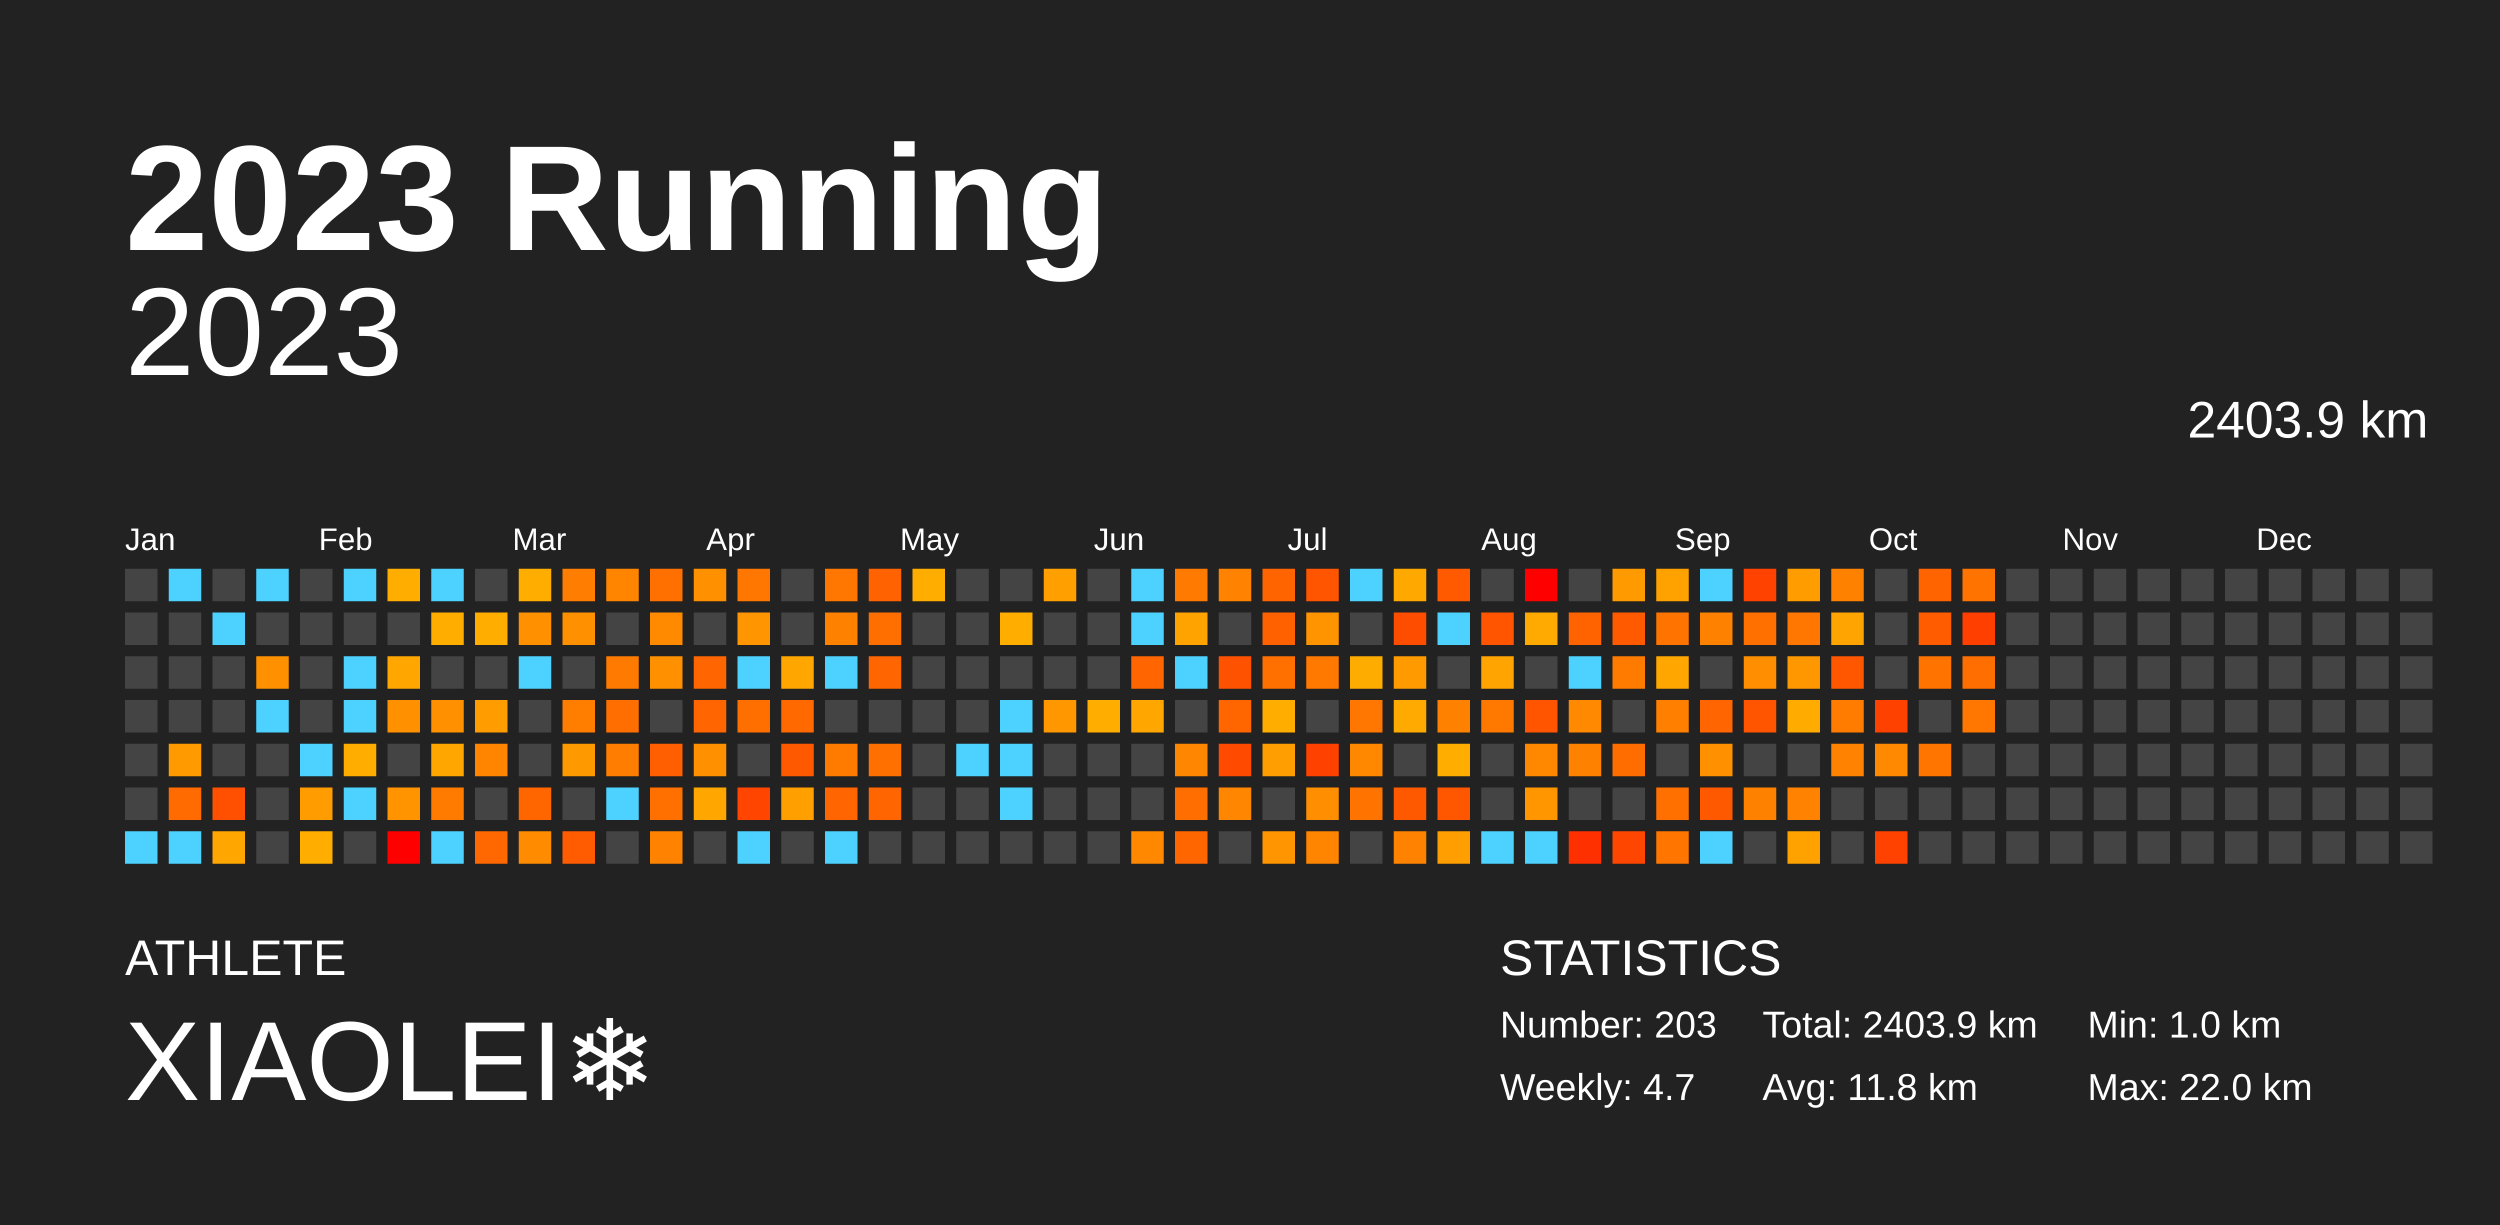
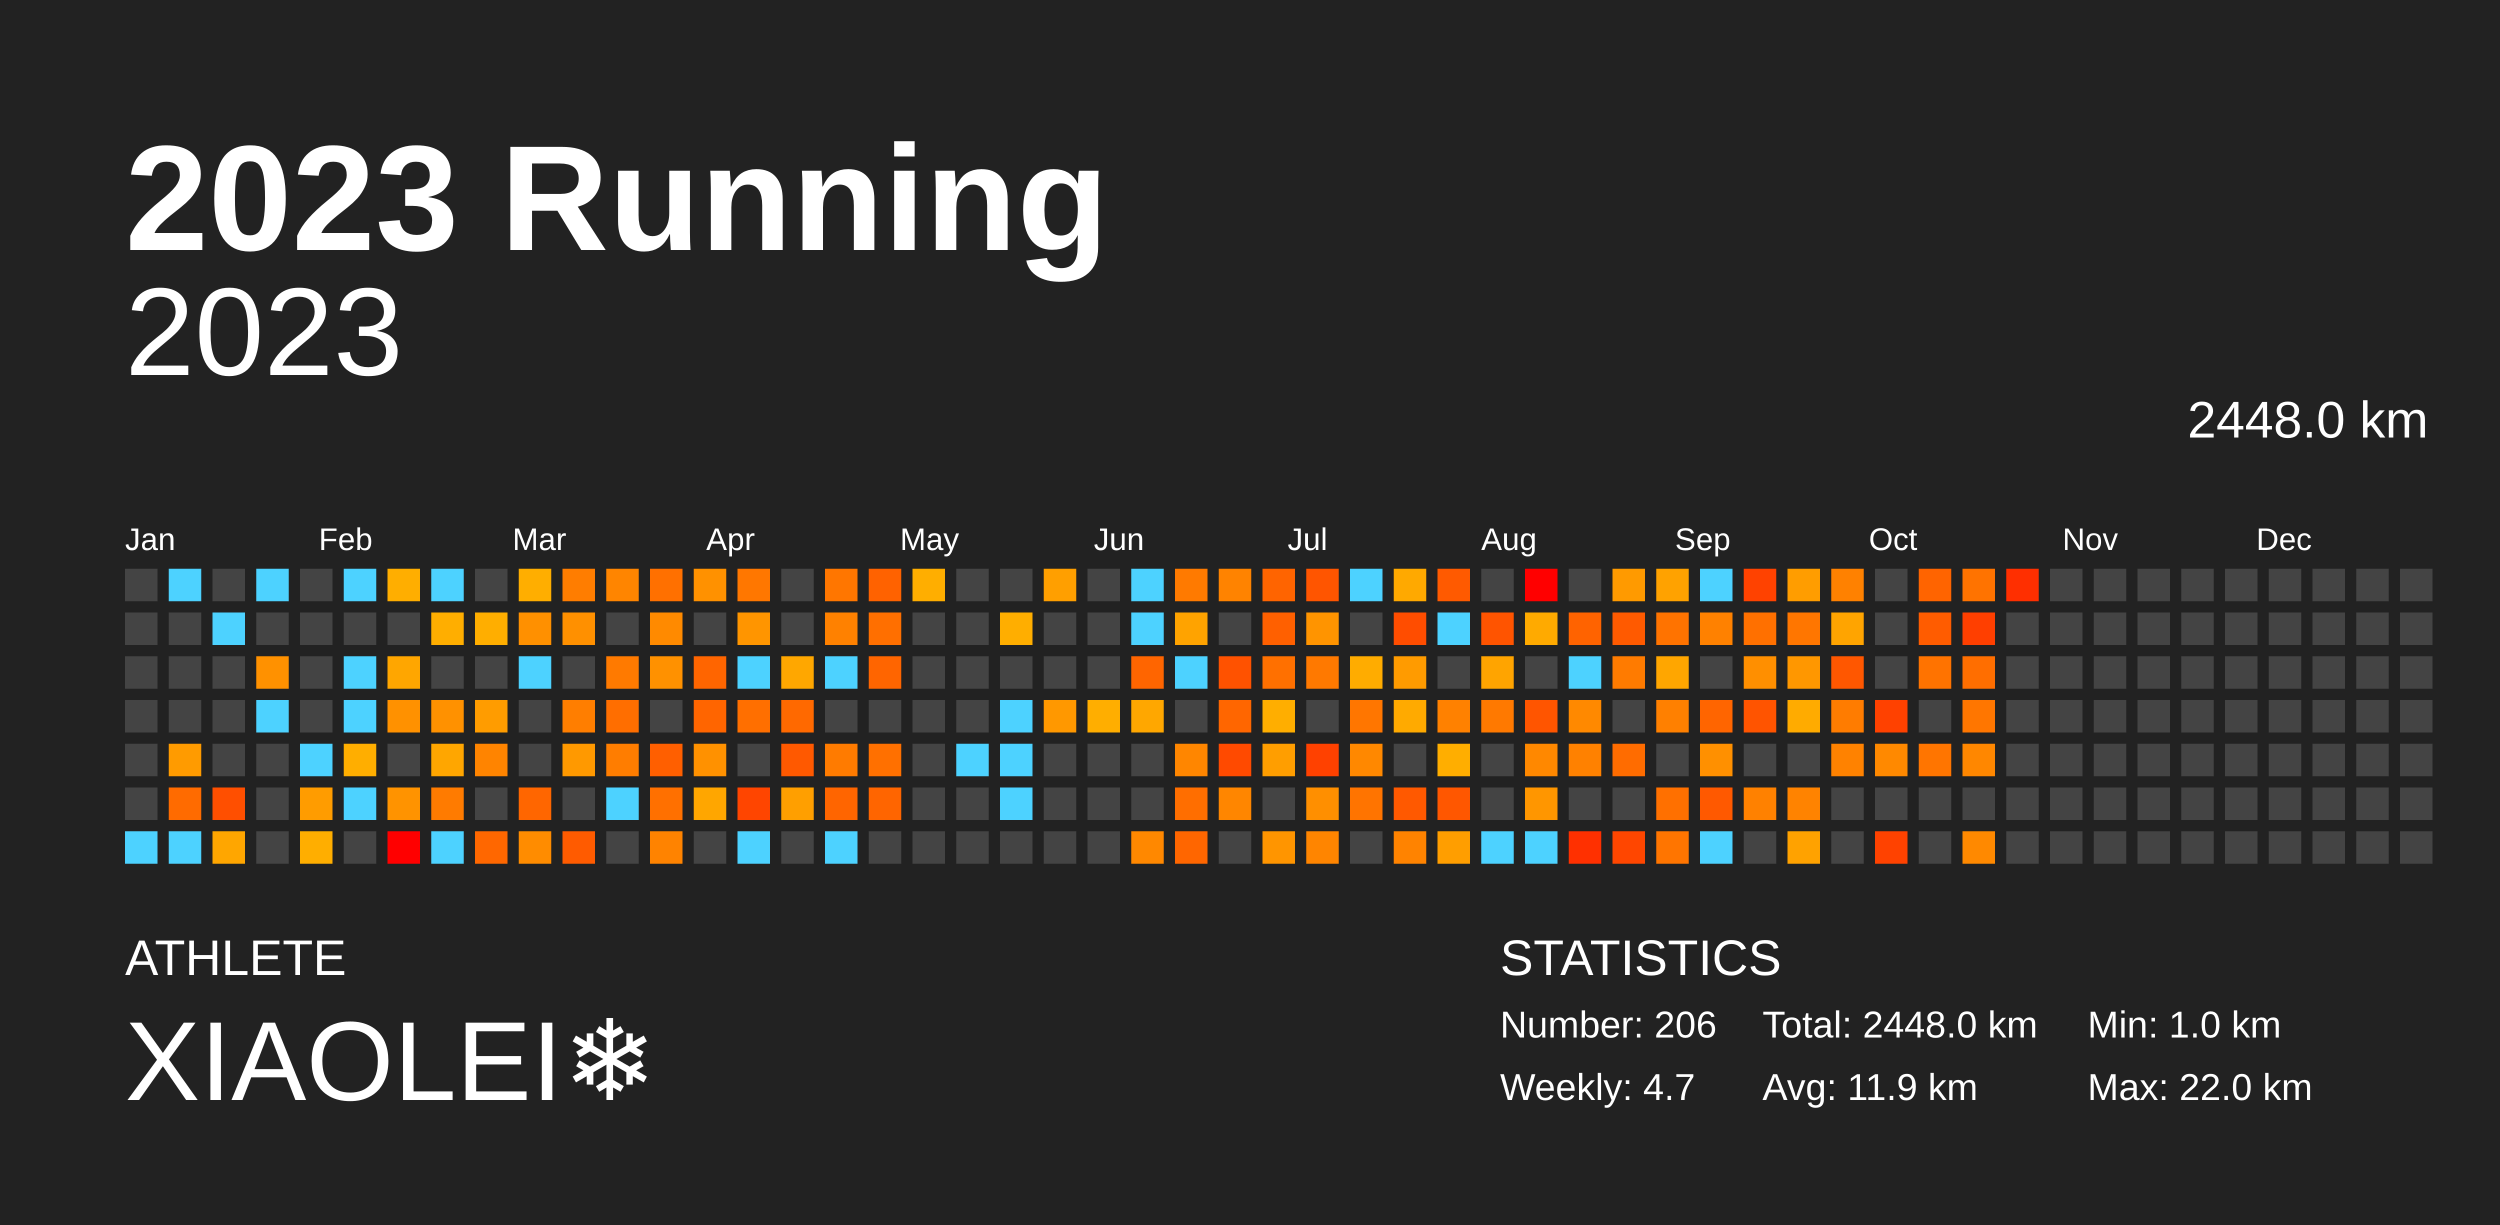
<svg xmlns="http://www.w3.org/2000/svg" baseProfile="full" height="98mm" version="1.1" viewBox="0,0,200,98" width="200mm">
  <defs />
  <rect fill="#222222" height="98" width="200" x="0" y="0" />
  <text fill="#FFFFFF" style="font-size:12px; font-family:Arial; font-weight:bold;" x="10" y="20">2023 Running</text>
  <text fill="#FFFFFF" style="font-size:4px; font-family:Arial" x="10" y="78">ATHLETE</text>
  <text fill="#FFFFFF" style="font-size:9px; font-family:Arial" x="10" y="88">XIAOLEI❄️</text>
  <text fill="#FFFFFF" style="font-size:4px; font-family:Arial" x="120" y="78">STATISTICS</text>
-   <text fill="#FFFFFF" style="font-size:3px; font-family:Arial" x="120" y="83">Number: 203</text>
+   <text fill="#FFFFFF" style="font-size:3px; font-family:Arial" x="120" y="83">Number: 206</text>
  <text fill="#FFFFFF" style="font-size:3px; font-family:Arial" x="120" y="88">Weekly: 4.7</text>
-   <text fill="#FFFFFF" style="font-size:3px; font-family:Arial" x="141" y="83">Total: 2403.9 km</text>
-   <text fill="#FFFFFF" style="font-size:3px; font-family:Arial" x="141" y="88">Avg: 11.8 km</text>
+   <text fill="#FFFFFF" style="font-size:3px; font-family:Arial" x="141" y="83">Total: 2448.0 km</text>
+   <text fill="#FFFFFF" style="font-size:3px; font-family:Arial" x="141" y="88">Avg: 11.9 km</text>
  <text fill="#FFFFFF" style="font-size:3px; font-family:Arial" x="167" y="83">Min: 1.0 km</text>
  <text fill="#FFFFFF" style="font-size:3px; font-family:Arial" x="167" y="88">Max: 22.0 km</text>
  <text alignment-baseline="hanging" fill="#FFFFFF" style="font-size:10.0px; font-family:Arial;" x="10" y="30">2023</text>
-   <text alignment-baseline="hanging" fill="#FFFFFF" style="font-size:4.125px; font-family:Arial;" x="175" y="35">2403.9 km</text>
+   <text alignment-baseline="hanging" fill="#FFFFFF" style="font-size:4.125px; font-family:Arial;" x="175" y="35">2448.0 km</text>
  <text fill="#FFFFFF" style="font-size:2.5px; font-family:Arial" x="10.0" y="44">Jan</text>
  <text fill="#FFFFFF" style="font-size:2.5px; font-family:Arial" x="25.5" y="44">Feb</text>
  <text fill="#FFFFFF" style="font-size:2.5px; font-family:Arial" x="41.0" y="44">Mar</text>
  <text fill="#FFFFFF" style="font-size:2.5px; font-family:Arial" x="56.5" y="44">Apr</text>
  <text fill="#FFFFFF" style="font-size:2.5px; font-family:Arial" x="72.0" y="44">May</text>
  <text fill="#FFFFFF" style="font-size:2.5px; font-family:Arial" x="87.5" y="44">Jun</text>
  <text fill="#FFFFFF" style="font-size:2.5px; font-family:Arial" x="103.0" y="44">Jul</text>
  <text fill="#FFFFFF" style="font-size:2.5px; font-family:Arial" x="118.5" y="44">Aug</text>
  <text fill="#FFFFFF" style="font-size:2.5px; font-family:Arial" x="134.0" y="44">Sep</text>
  <text fill="#FFFFFF" style="font-size:2.5px; font-family:Arial" x="149.5" y="44">Oct</text>
  <text fill="#FFFFFF" style="font-size:2.5px; font-family:Arial" x="165.0" y="44">Nov</text>
  <text fill="#FFFFFF" style="font-size:2.5px; font-family:Arial" x="180.5" y="44">Dec</text>
  <rect fill="#444444" height="2.6" width="2.6" x="10.0" y="45.5" />
  <rect fill="#444444" height="2.6" width="2.6" x="10.0" y="49.0" />
  <rect fill="#444444" height="2.6" width="2.6" x="10.0" y="52.5" />
  <rect fill="#444444" height="2.6" width="2.6" x="10.0" y="56.0" />
  <rect fill="#444444" height="2.6" width="2.6" x="10.0" y="59.5" />
  <rect fill="#444444" height="2.6" width="2.6" x="10.0" y="63.0" />
  <rect fill="#4dd2ff" height="2.6" width="2.6" x="10.0" y="66.5" />
  <rect fill="#4dd2ff" height="2.6" width="2.6" x="13.5" y="45.5" />
  <rect fill="#444444" height="2.6" width="2.6" x="13.5" y="49.0" />
  <rect fill="#444444" height="2.6" width="2.6" x="13.5" y="52.5" />
  <rect fill="#444444" height="2.6" width="2.6" x="13.5" y="56.0" />
  <rect fill="#ff9b00" height="2.6" width="2.6" x="13.5" y="59.5" />
  <rect fill="#ff6b00" height="2.6" width="2.6" x="13.5" y="63.0" />
  <rect fill="#4dd2ff" height="2.6" width="2.6" x="13.5" y="66.5" />
  <rect fill="#444444" height="2.6" width="2.6" x="17.0" y="45.5" />
  <rect fill="#4dd2ff" height="2.6" width="2.6" x="17.0" y="49.0" />
  <rect fill="#444444" height="2.6" width="2.6" x="17.0" y="52.5" />
  <rect fill="#444444" height="2.6" width="2.6" x="17.0" y="56.0" />
  <rect fill="#444444" height="2.6" width="2.6" x="17.0" y="59.5" />
  <rect fill="#ff4f00" height="2.6" width="2.6" x="17.0" y="63.0" />
  <rect fill="#ffa600" height="2.6" width="2.6" x="17.0" y="66.5" />
  <rect fill="#4dd2ff" height="2.6" width="2.6" x="20.5" y="45.5" />
  <rect fill="#444444" height="2.6" width="2.6" x="20.5" y="49.0" />
  <rect fill="#ff9100" height="2.6" width="2.6" x="20.5" y="52.5" />
  <rect fill="#4dd2ff" height="2.6" width="2.6" x="20.5" y="56.0" />
  <rect fill="#444444" height="2.6" width="2.6" x="20.5" y="59.5" />
  <rect fill="#444444" height="2.6" width="2.6" x="20.5" y="63.0" />
  <rect fill="#444444" height="2.6" width="2.6" x="20.5" y="66.5" />
  <rect fill="#444444" height="2.6" width="2.6" x="24.0" y="45.5" />
  <rect fill="#444444" height="2.6" width="2.6" x="24.0" y="49.0" />
  <rect fill="#444444" height="2.6" width="2.6" x="24.0" y="52.5" />
  <rect fill="#444444" height="2.6" width="2.6" x="24.0" y="56.0" />
  <rect fill="#4dd2ff" height="2.6" width="2.6" x="24.0" y="59.5" />
  <rect fill="#ff9c00" height="2.6" width="2.6" x="24.0" y="63.0" />
  <rect fill="#ffae00" height="2.6" width="2.6" x="24.0" y="66.5" />
  <rect fill="#4dd2ff" height="2.6" width="2.6" x="27.5" y="45.5" />
  <rect fill="#444444" height="2.6" width="2.6" x="27.5" y="49.0" />
  <rect fill="#4dd2ff" height="2.6" width="2.6" x="27.5" y="52.5" />
  <rect fill="#4dd2ff" height="2.6" width="2.6" x="27.5" y="56.0" />
  <rect fill="#ffae00" height="2.6" width="2.6" x="27.5" y="59.5" />
  <rect fill="#4dd2ff" height="2.6" width="2.6" x="27.5" y="63.0" />
  <rect fill="#444444" height="2.6" width="2.6" x="27.5" y="66.5" />
  <rect fill="#ffae00" height="2.6" width="2.6" x="31.0" y="45.5" />
  <rect fill="#444444" height="2.6" width="2.6" x="31.0" y="49.0" />
  <rect fill="#ffa600" height="2.6" width="2.6" x="31.0" y="52.5" />
  <rect fill="#ff9100" height="2.6" width="2.6" x="31.0" y="56.0" />
  <rect fill="#444444" height="2.6" width="2.6" x="31.0" y="59.5" />
  <rect fill="#ff9300" height="2.6" width="2.6" x="31.0" y="63.0" />
  <rect fill="red" height="2.6" width="2.6" x="31.0" y="66.5" />
  <rect fill="#4dd2ff" height="2.6" width="2.6" x="34.5" y="45.5" />
  <rect fill="#ffae00" height="2.6" width="2.6" x="34.5" y="49.0" />
  <rect fill="#444444" height="2.6" width="2.6" x="34.5" y="52.5" />
  <rect fill="#ff9100" height="2.6" width="2.6" x="34.5" y="56.0" />
  <rect fill="#ffa600" height="2.6" width="2.6" x="34.5" y="59.5" />
  <rect fill="#ff7b00" height="2.6" width="2.6" x="34.5" y="63.0" />
  <rect fill="#4dd2ff" height="2.6" width="2.6" x="34.5" y="66.5" />
  <rect fill="#444444" height="2.6" width="2.6" x="38.0" y="45.5" />
  <rect fill="#ffae00" height="2.6" width="2.6" x="38.0" y="49.0" />
  <rect fill="#444444" height="2.6" width="2.6" x="38.0" y="52.5" />
  <rect fill="#ff9c00" height="2.6" width="2.6" x="38.0" y="56.0" />
  <rect fill="#ff8400" height="2.6" width="2.6" x="38.0" y="59.5" />
  <rect fill="#444444" height="2.6" width="2.6" x="38.0" y="63.0" />
  <rect fill="#ff6700" height="2.6" width="2.6" x="38.0" y="66.5" />
  <rect fill="#ffae00" height="2.6" width="2.6" x="41.5" y="45.5" />
  <rect fill="#ff9000" height="2.6" width="2.6" x="41.5" y="49.0" />
  <rect fill="#4dd2ff" height="2.6" width="2.6" x="41.5" y="52.5" />
  <rect fill="#444444" height="2.6" width="2.6" x="41.5" y="56.0" />
  <rect fill="#444444" height="2.6" width="2.6" x="41.5" y="59.5" />
  <rect fill="#ff6600" height="2.6" width="2.6" x="41.5" y="63.0" />
  <rect fill="#ff8c00" height="2.6" width="2.6" x="41.5" y="66.5" />
  <rect fill="#ff7d00" height="2.6" width="2.6" x="45.0" y="45.5" />
  <rect fill="#ff9000" height="2.6" width="2.6" x="45.0" y="49.0" />
  <rect fill="#444444" height="2.6" width="2.6" x="45.0" y="52.5" />
  <rect fill="#ff7e00" height="2.6" width="2.6" x="45.0" y="56.0" />
  <rect fill="#ff9900" height="2.6" width="2.6" x="45.0" y="59.5" />
  <rect fill="#444444" height="2.6" width="2.6" x="45.0" y="63.0" />
  <rect fill="#ff5b00" height="2.6" width="2.6" x="45.0" y="66.5" />
  <rect fill="#ff8500" height="2.6" width="2.6" x="48.5" y="45.5" />
  <rect fill="#444444" height="2.6" width="2.6" x="48.5" y="49.0" />
  <rect fill="#ff7a00" height="2.6" width="2.6" x="48.5" y="52.5" />
  <rect fill="#ff6e00" height="2.6" width="2.6" x="48.5" y="56.0" />
  <rect fill="#ff7d00" height="2.6" width="2.6" x="48.5" y="59.5" />
  <rect fill="#4dd2ff" height="2.6" width="2.6" x="48.5" y="63.0" />
  <rect fill="#444444" height="2.6" width="2.6" x="48.5" y="66.5" />
  <rect fill="#ff7000" height="2.6" width="2.6" x="52.0" y="45.5" />
  <rect fill="#ff8a00" height="2.6" width="2.6" x="52.0" y="49.0" />
  <rect fill="#ff9100" height="2.6" width="2.6" x="52.0" y="52.5" />
  <rect fill="#444444" height="2.6" width="2.6" x="52.0" y="56.0" />
  <rect fill="#ff5f00" height="2.6" width="2.6" x="52.0" y="59.5" />
  <rect fill="#ff7000" height="2.6" width="2.6" x="52.0" y="63.0" />
  <rect fill="#ff8300" height="2.6" width="2.6" x="52.0" y="66.5" />
  <rect fill="#ff9100" height="2.6" width="2.6" x="55.5" y="45.5" />
  <rect fill="#444444" height="2.6" width="2.6" x="55.5" y="49.0" />
  <rect fill="#ff6500" height="2.6" width="2.6" x="55.5" y="52.5" />
  <rect fill="#ff6500" height="2.6" width="2.6" x="55.5" y="56.0" />
  <rect fill="#ff9100" height="2.6" width="2.6" x="55.5" y="59.5" />
  <rect fill="#ffa600" height="2.6" width="2.6" x="55.5" y="63.0" />
  <rect fill="#444444" height="2.6" width="2.6" x="55.5" y="66.5" />
  <rect fill="#ff7700" height="2.6" width="2.6" x="59.0" y="45.5" />
  <rect fill="#ff9500" height="2.6" width="2.6" x="59.0" y="49.0" />
  <rect fill="#4dd2ff" height="2.6" width="2.6" x="59.0" y="52.5" />
  <rect fill="#ff6f00" height="2.6" width="2.6" x="59.0" y="56.0" />
  <rect fill="#444444" height="2.6" width="2.6" x="59.0" y="59.5" />
  <rect fill="#ff4500" height="2.6" width="2.6" x="59.0" y="63.0" />
  <rect fill="#4dd2ff" height="2.6" width="2.6" x="59.0" y="66.5" />
  <rect fill="#444444" height="2.6" width="2.6" x="62.5" y="45.5" />
  <rect fill="#444444" height="2.6" width="2.6" x="62.5" y="49.0" />
  <rect fill="#ffa700" height="2.6" width="2.6" x="62.5" y="52.5" />
  <rect fill="#ff6900" height="2.6" width="2.6" x="62.5" y="56.0" />
  <rect fill="#ff5900" height="2.6" width="2.6" x="62.5" y="59.5" />
  <rect fill="#ff9f00" height="2.6" width="2.6" x="62.5" y="63.0" />
  <rect fill="#444444" height="2.6" width="2.6" x="62.5" y="66.5" />
  <rect fill="#ff7600" height="2.6" width="2.6" x="66.0" y="45.5" />
  <rect fill="#ff8100" height="2.6" width="2.6" x="66.0" y="49.0" />
  <rect fill="#4dd2ff" height="2.6" width="2.6" x="66.0" y="52.5" />
  <rect fill="#444444" height="2.6" width="2.6" x="66.0" y="56.0" />
  <rect fill="#ff7b00" height="2.6" width="2.6" x="66.0" y="59.5" />
  <rect fill="#ff6500" height="2.6" width="2.6" x="66.0" y="63.0" />
  <rect fill="#4dd2ff" height="2.6" width="2.6" x="66.0" y="66.5" />
  <rect fill="#ff6200" height="2.6" width="2.6" x="69.5" y="45.5" />
  <rect fill="#ff6f00" height="2.6" width="2.6" x="69.5" y="49.0" />
  <rect fill="#ff6500" height="2.6" width="2.6" x="69.5" y="52.5" />
  <rect fill="#444444" height="2.6" width="2.6" x="69.5" y="56.0" />
  <rect fill="#ff7000" height="2.6" width="2.6" x="69.5" y="59.5" />
  <rect fill="#ff6500" height="2.6" width="2.6" x="69.5" y="63.0" />
  <rect fill="#444444" height="2.6" width="2.6" x="69.5" y="66.5" />
  <rect fill="#ffae00" height="2.6" width="2.6" x="73.0" y="45.5" />
  <rect fill="#444444" height="2.6" width="2.6" x="73.0" y="49.0" />
  <rect fill="#444444" height="2.6" width="2.6" x="73.0" y="52.5" />
  <rect fill="#444444" height="2.6" width="2.6" x="73.0" y="56.0" />
  <rect fill="#444444" height="2.6" width="2.6" x="73.0" y="59.5" />
  <rect fill="#444444" height="2.6" width="2.6" x="73.0" y="63.0" />
  <rect fill="#444444" height="2.6" width="2.6" x="73.0" y="66.5" />
  <rect fill="#444444" height="2.6" width="2.6" x="76.5" y="45.5" />
  <rect fill="#444444" height="2.6" width="2.6" x="76.5" y="49.0" />
  <rect fill="#444444" height="2.6" width="2.6" x="76.5" y="52.5" />
  <rect fill="#444444" height="2.6" width="2.6" x="76.5" y="56.0" />
  <rect fill="#4dd2ff" height="2.6" width="2.6" x="76.5" y="59.5" />
  <rect fill="#444444" height="2.6" width="2.6" x="76.5" y="63.0" />
  <rect fill="#444444" height="2.6" width="2.6" x="76.5" y="66.5" />
  <rect fill="#444444" height="2.6" width="2.6" x="80.0" y="45.5" />
  <rect fill="#ffae00" height="2.6" width="2.6" x="80.0" y="49.0" />
  <rect fill="#444444" height="2.6" width="2.6" x="80.0" y="52.5" />
  <rect fill="#4dd2ff" height="2.6" width="2.6" x="80.0" y="56.0" />
  <rect fill="#4dd2ff" height="2.6" width="2.6" x="80.0" y="59.5" />
  <rect fill="#4dd2ff" height="2.6" width="2.6" x="80.0" y="63.0" />
  <rect fill="#444444" height="2.6" width="2.6" x="80.0" y="66.5" />
  <rect fill="#ff9f00" height="2.6" width="2.6" x="83.5" y="45.5" />
  <rect fill="#444444" height="2.6" width="2.6" x="83.5" y="49.0" />
  <rect fill="#444444" height="2.6" width="2.6" x="83.5" y="52.5" />
  <rect fill="#ff9800" height="2.6" width="2.6" x="83.5" y="56.0" />
  <rect fill="#444444" height="2.6" width="2.6" x="83.5" y="59.5" />
  <rect fill="#444444" height="2.6" width="2.6" x="83.5" y="63.0" />
  <rect fill="#444444" height="2.6" width="2.6" x="83.5" y="66.5" />
  <rect fill="#444444" height="2.6" width="2.6" x="87.0" y="45.5" />
  <rect fill="#444444" height="2.6" width="2.6" x="87.0" y="49.0" />
  <rect fill="#444444" height="2.6" width="2.6" x="87.0" y="52.5" />
  <rect fill="#ffae00" height="2.6" width="2.6" x="87.0" y="56.0" />
  <rect fill="#444444" height="2.6" width="2.6" x="87.0" y="59.5" />
  <rect fill="#444444" height="2.6" width="2.6" x="87.0" y="63.0" />
  <rect fill="#444444" height="2.6" width="2.6" x="87.0" y="66.5" />
  <rect fill="#4dd2ff" height="2.6" width="2.6" x="90.5" y="45.5" />
  <rect fill="#4dd2ff" height="2.6" width="2.6" x="90.5" y="49.0" />
  <rect fill="#ff6500" height="2.6" width="2.6" x="90.5" y="52.5" />
  <rect fill="#ffa700" height="2.6" width="2.6" x="90.5" y="56.0" />
  <rect fill="#444444" height="2.6" width="2.6" x="90.5" y="59.5" />
  <rect fill="#444444" height="2.6" width="2.6" x="90.5" y="63.0" />
  <rect fill="#ff8800" height="2.6" width="2.6" x="90.5" y="66.5" />
  <rect fill="#ff7a00" height="2.6" width="2.6" x="94.0" y="45.5" />
  <rect fill="#ffa300" height="2.6" width="2.6" x="94.0" y="49.0" />
  <rect fill="#4dd2ff" height="2.6" width="2.6" x="94.0" y="52.5" />
  <rect fill="#444444" height="2.6" width="2.6" x="94.0" y="56.0" />
  <rect fill="#ff8600" height="2.6" width="2.6" x="94.0" y="59.5" />
  <rect fill="#ff6e00" height="2.6" width="2.6" x="94.0" y="63.0" />
  <rect fill="#ff6600" height="2.6" width="2.6" x="94.0" y="66.5" />
  <rect fill="#ff8300" height="2.6" width="2.6" x="97.5" y="45.5" />
  <rect fill="#444444" height="2.6" width="2.6" x="97.5" y="49.0" />
  <rect fill="#ff5200" height="2.6" width="2.6" x="97.5" y="52.5" />
  <rect fill="#ff6600" height="2.6" width="2.6" x="97.5" y="56.0" />
  <rect fill="#ff4a00" height="2.6" width="2.6" x="97.5" y="59.5" />
  <rect fill="#ff8600" height="2.6" width="2.6" x="97.5" y="63.0" />
  <rect fill="#444444" height="2.6" width="2.6" x="97.5" y="66.5" />
  <rect fill="#ff6400" height="2.6" width="2.6" x="101.0" y="45.5" />
  <rect fill="#ff6000" height="2.6" width="2.6" x="101.0" y="49.0" />
  <rect fill="#ff7000" height="2.6" width="2.6" x="101.0" y="52.5" />
  <rect fill="#ffae00" height="2.6" width="2.6" x="101.0" y="56.0" />
  <rect fill="#ff9e00" height="2.6" width="2.6" x="101.0" y="59.5" />
  <rect fill="#444444" height="2.6" width="2.6" x="101.0" y="63.0" />
  <rect fill="#ff9500" height="2.6" width="2.6" x="101.0" y="66.5" />
  <rect fill="#ff5500" height="2.6" width="2.6" x="104.5" y="45.5" />
  <rect fill="#ff9400" height="2.6" width="2.6" x="104.5" y="49.0" />
  <rect fill="#ff7900" height="2.6" width="2.6" x="104.5" y="52.5" />
  <rect fill="#444444" height="2.6" width="2.6" x="104.5" y="56.0" />
  <rect fill="#ff4100" height="2.6" width="2.6" x="104.5" y="59.5" />
  <rect fill="#ff8f00" height="2.6" width="2.6" x="104.5" y="63.0" />
  <rect fill="#ff8500" height="2.6" width="2.6" x="104.5" y="66.5" />
  <rect fill="#4dd2ff" height="2.6" width="2.6" x="108.0" y="45.5" />
  <rect fill="#444444" height="2.6" width="2.6" x="108.0" y="49.0" />
  <rect fill="#ffac00" height="2.6" width="2.6" x="108.0" y="52.5" />
  <rect fill="#ff7600" height="2.6" width="2.6" x="108.0" y="56.0" />
  <rect fill="#ff8800" height="2.6" width="2.6" x="108.0" y="59.5" />
  <rect fill="#ff7400" height="2.6" width="2.6" x="108.0" y="63.0" />
  <rect fill="#444444" height="2.6" width="2.6" x="108.0" y="66.5" />
  <rect fill="#ffa900" height="2.6" width="2.6" x="111.5" y="45.5" />
  <rect fill="#ff4d00" height="2.6" width="2.6" x="111.5" y="49.0" />
  <rect fill="#ff9b00" height="2.6" width="2.6" x="111.5" y="52.5" />
  <rect fill="#ffaa00" height="2.6" width="2.6" x="111.5" y="56.0" />
  <rect fill="#444444" height="2.6" width="2.6" x="111.5" y="59.5" />
  <rect fill="#ff5900" height="2.6" width="2.6" x="111.5" y="63.0" />
  <rect fill="#ff8300" height="2.6" width="2.6" x="111.5" y="66.5" />
  <rect fill="#ff5a00" height="2.6" width="2.6" x="115.0" y="45.5" />
  <rect fill="#4dd2ff" height="2.6" width="2.6" x="115.0" y="49.0" />
  <rect fill="#444444" height="2.6" width="2.6" x="115.0" y="52.5" />
  <rect fill="#ff8100" height="2.6" width="2.6" x="115.0" y="56.0" />
  <rect fill="#ffae00" height="2.6" width="2.6" x="115.0" y="59.5" />
  <rect fill="#ff5700" height="2.6" width="2.6" x="115.0" y="63.0" />
  <rect fill="#ff9e00" height="2.6" width="2.6" x="115.0" y="66.5" />
  <rect fill="#444444" height="2.6" width="2.6" x="118.5" y="45.5" />
  <rect fill="#ff5400" height="2.6" width="2.6" x="118.5" y="49.0" />
  <rect fill="#ffa400" height="2.6" width="2.6" x="118.5" y="52.5" />
  <rect fill="#ff7900" height="2.6" width="2.6" x="118.5" y="56.0" />
  <rect fill="#444444" height="2.6" width="2.6" x="118.5" y="59.5" />
  <rect fill="#444444" height="2.6" width="2.6" x="118.5" y="63.0" />
  <rect fill="#4dd2ff" height="2.6" width="2.6" x="118.5" y="66.5" />
  <rect fill="red" height="2.6" width="2.6" x="122.0" y="45.5" />
  <rect fill="#ffaa00" height="2.6" width="2.6" x="122.0" y="49.0" />
  <rect fill="#444444" height="2.6" width="2.6" x="122.0" y="52.5" />
  <rect fill="#ff5500" height="2.6" width="2.6" x="122.0" y="56.0" />
  <rect fill="#ff8800" height="2.6" width="2.6" x="122.0" y="59.5" />
  <rect fill="#ff9600" height="2.6" width="2.6" x="122.0" y="63.0" />
  <rect fill="#4dd2ff" height="2.6" width="2.6" x="122.0" y="66.5" />
  <rect fill="#444444" height="2.6" width="2.6" x="125.5" y="45.5" />
  <rect fill="#ff6300" height="2.6" width="2.6" x="125.5" y="49.0" />
  <rect fill="#4dd2ff" height="2.6" width="2.6" x="125.5" y="52.5" />
  <rect fill="#ff8900" height="2.6" width="2.6" x="125.5" y="56.0" />
  <rect fill="#ff8100" height="2.6" width="2.6" x="125.5" y="59.5" />
  <rect fill="#444444" height="2.6" width="2.6" x="125.5" y="63.0" />
  <rect fill="#ff3000" height="2.6" width="2.6" x="125.5" y="66.5" />
  <rect fill="#ff9a00" height="2.6" width="2.6" x="129.0" y="45.5" />
  <rect fill="#ff5a00" height="2.6" width="2.6" x="129.0" y="49.0" />
  <rect fill="#ff7b00" height="2.6" width="2.6" x="129.0" y="52.5" />
  <rect fill="#444444" height="2.6" width="2.6" x="129.0" y="56.0" />
  <rect fill="#ff6c00" height="2.6" width="2.6" x="129.0" y="59.5" />
  <rect fill="#444444" height="2.6" width="2.6" x="129.0" y="63.0" />
  <rect fill="#ff4600" height="2.6" width="2.6" x="129.0" y="66.5" />
  <rect fill="#ffa200" height="2.6" width="2.6" x="132.5" y="45.5" />
  <rect fill="#ff7300" height="2.6" width="2.6" x="132.5" y="49.0" />
  <rect fill="#ffa600" height="2.6" width="2.6" x="132.5" y="52.5" />
  <rect fill="#ff8000" height="2.6" width="2.6" x="132.5" y="56.0" />
  <rect fill="#444444" height="2.6" width="2.6" x="132.5" y="59.5" />
  <rect fill="#ff7000" height="2.6" width="2.6" x="132.5" y="63.0" />
  <rect fill="#ff7500" height="2.6" width="2.6" x="132.5" y="66.5" />
  <rect fill="#4dd2ff" height="2.6" width="2.6" x="136.0" y="45.5" />
  <rect fill="#ff8100" height="2.6" width="2.6" x="136.0" y="49.0" />
  <rect fill="#444444" height="2.6" width="2.6" x="136.0" y="52.5" />
  <rect fill="#ff6500" height="2.6" width="2.6" x="136.0" y="56.0" />
  <rect fill="#ff9000" height="2.6" width="2.6" x="136.0" y="59.5" />
  <rect fill="#ff5900" height="2.6" width="2.6" x="136.0" y="63.0" />
  <rect fill="#4dd2ff" height="2.6" width="2.6" x="136.0" y="66.5" />
  <rect fill="#ff4200" height="2.6" width="2.6" x="139.5" y="45.5" />
  <rect fill="#ff7000" height="2.6" width="2.6" x="139.5" y="49.0" />
  <rect fill="#ff8f00" height="2.6" width="2.6" x="139.5" y="52.5" />
  <rect fill="#ff5400" height="2.6" width="2.6" x="139.5" y="56.0" />
  <rect fill="#444444" height="2.6" width="2.6" x="139.5" y="59.5" />
  <rect fill="#ff8100" height="2.6" width="2.6" x="139.5" y="63.0" />
  <rect fill="#444444" height="2.6" width="2.6" x="139.5" y="66.5" />
  <rect fill="#ff9d00" height="2.6" width="2.6" x="143.0" y="45.5" />
  <rect fill="#ff7600" height="2.6" width="2.6" x="143.0" y="49.0" />
  <rect fill="#ff9700" height="2.6" width="2.6" x="143.0" y="52.5" />
  <rect fill="#ffab00" height="2.6" width="2.6" x="143.0" y="56.0" />
  <rect fill="#444444" height="2.6" width="2.6" x="143.0" y="59.5" />
  <rect fill="#ff8300" height="2.6" width="2.6" x="143.0" y="63.0" />
  <rect fill="#ffa200" height="2.6" width="2.6" x="143.0" y="66.5" />
  <rect fill="#ff8100" height="2.6" width="2.6" x="146.5" y="45.5" />
  <rect fill="#ffa400" height="2.6" width="2.6" x="146.5" y="49.0" />
  <rect fill="#ff5700" height="2.6" width="2.6" x="146.5" y="52.5" />
  <rect fill="#ff7c00" height="2.6" width="2.6" x="146.5" y="56.0" />
  <rect fill="#ff8200" height="2.6" width="2.6" x="146.5" y="59.5" />
  <rect fill="#444444" height="2.6" width="2.6" x="146.5" y="63.0" />
  <rect fill="#444444" height="2.6" width="2.6" x="146.5" y="66.5" />
  <rect fill="#444444" height="2.6" width="2.6" x="150.0" y="45.5" />
  <rect fill="#444444" height="2.6" width="2.6" x="150.0" y="49.0" />
  <rect fill="#444444" height="2.6" width="2.6" x="150.0" y="52.5" />
  <rect fill="#ff4100" height="2.6" width="2.6" x="150.0" y="56.0" />
  <rect fill="#ff8900" height="2.6" width="2.6" x="150.0" y="59.5" />
  <rect fill="#444444" height="2.6" width="2.6" x="150.0" y="63.0" />
  <rect fill="#ff4200" height="2.6" width="2.6" x="150.0" y="66.5" />
  <rect fill="#ff6400" height="2.6" width="2.6" x="153.5" y="45.5" />
  <rect fill="#ff5c00" height="2.6" width="2.6" x="153.5" y="49.0" />
  <rect fill="#ff7300" height="2.6" width="2.6" x="153.5" y="52.5" />
  <rect fill="#444444" height="2.6" width="2.6" x="153.5" y="56.0" />
  <rect fill="#ff7500" height="2.6" width="2.6" x="153.5" y="59.5" />
  <rect fill="#444444" height="2.6" width="2.6" x="153.5" y="63.0" />
  <rect fill="#444444" height="2.6" width="2.6" x="153.5" y="66.5" />
  <rect fill="#ff7300" height="2.6" width="2.6" x="157.0" y="45.5" />
  <rect fill="#ff3f00" height="2.6" width="2.6" x="157.0" y="49.0" />
  <rect fill="#ff6e00" height="2.6" width="2.6" x="157.0" y="52.5" />
  <rect fill="#ff7600" height="2.6" width="2.6" x="157.0" y="56.0" />
-   <rect fill="#444444" height="2.6" width="2.6" x="157.0" y="59.5" />
+   <rect fill="#ff8700" height="2.6" width="2.6" x="157.0" y="59.5" />
  <rect fill="#444444" height="2.6" width="2.6" x="157.0" y="63.0" />
-   <rect fill="#444444" height="2.6" width="2.6" x="157.0" y="66.5" />
-   <rect fill="#444444" height="2.6" width="2.6" x="160.5" y="45.5" />
+   <rect fill="#ff8900" height="2.6" width="2.6" x="157.0" y="66.5" />
+   <rect fill="#ff2f00" height="2.6" width="2.6" x="160.5" y="45.5" />
  <rect fill="#444444" height="2.6" width="2.6" x="160.5" y="49.0" />
  <rect fill="#444444" height="2.6" width="2.6" x="160.5" y="52.5" />
  <rect fill="#444444" height="2.6" width="2.6" x="160.5" y="56.0" />
  <rect fill="#444444" height="2.6" width="2.6" x="160.5" y="59.5" />
  <rect fill="#444444" height="2.6" width="2.6" x="160.5" y="63.0" />
  <rect fill="#444444" height="2.6" width="2.6" x="160.5" y="66.5" />
  <rect fill="#444444" height="2.6" width="2.6" x="164.0" y="45.5" />
  <rect fill="#444444" height="2.6" width="2.6" x="164.0" y="49.0" />
  <rect fill="#444444" height="2.6" width="2.6" x="164.0" y="52.5" />
  <rect fill="#444444" height="2.6" width="2.6" x="164.0" y="56.0" />
  <rect fill="#444444" height="2.6" width="2.6" x="164.0" y="59.5" />
  <rect fill="#444444" height="2.6" width="2.6" x="164.0" y="63.0" />
  <rect fill="#444444" height="2.6" width="2.6" x="164.0" y="66.5" />
  <rect fill="#444444" height="2.6" width="2.6" x="167.5" y="45.5" />
  <rect fill="#444444" height="2.6" width="2.6" x="167.5" y="49.0" />
  <rect fill="#444444" height="2.6" width="2.6" x="167.5" y="52.5" />
  <rect fill="#444444" height="2.6" width="2.6" x="167.5" y="56.0" />
  <rect fill="#444444" height="2.6" width="2.6" x="167.5" y="59.5" />
  <rect fill="#444444" height="2.6" width="2.6" x="167.5" y="63.0" />
  <rect fill="#444444" height="2.6" width="2.6" x="167.5" y="66.5" />
  <rect fill="#444444" height="2.6" width="2.6" x="171.0" y="45.5" />
  <rect fill="#444444" height="2.6" width="2.6" x="171.0" y="49.0" />
  <rect fill="#444444" height="2.6" width="2.6" x="171.0" y="52.5" />
  <rect fill="#444444" height="2.6" width="2.6" x="171.0" y="56.0" />
  <rect fill="#444444" height="2.6" width="2.6" x="171.0" y="59.5" />
  <rect fill="#444444" height="2.6" width="2.6" x="171.0" y="63.0" />
  <rect fill="#444444" height="2.6" width="2.6" x="171.0" y="66.5" />
  <rect fill="#444444" height="2.6" width="2.6" x="174.5" y="45.5" />
  <rect fill="#444444" height="2.6" width="2.6" x="174.5" y="49.0" />
  <rect fill="#444444" height="2.6" width="2.6" x="174.5" y="52.5" />
  <rect fill="#444444" height="2.6" width="2.6" x="174.5" y="56.0" />
  <rect fill="#444444" height="2.6" width="2.6" x="174.5" y="59.5" />
  <rect fill="#444444" height="2.6" width="2.6" x="174.5" y="63.0" />
  <rect fill="#444444" height="2.6" width="2.6" x="174.5" y="66.5" />
  <rect fill="#444444" height="2.6" width="2.6" x="178.0" y="45.5" />
  <rect fill="#444444" height="2.6" width="2.6" x="178.0" y="49.0" />
  <rect fill="#444444" height="2.6" width="2.6" x="178.0" y="52.5" />
  <rect fill="#444444" height="2.6" width="2.6" x="178.0" y="56.0" />
  <rect fill="#444444" height="2.6" width="2.6" x="178.0" y="59.5" />
  <rect fill="#444444" height="2.6" width="2.6" x="178.0" y="63.0" />
  <rect fill="#444444" height="2.6" width="2.6" x="178.0" y="66.5" />
  <rect fill="#444444" height="2.6" width="2.6" x="181.5" y="45.5" />
  <rect fill="#444444" height="2.6" width="2.6" x="181.5" y="49.0" />
  <rect fill="#444444" height="2.6" width="2.6" x="181.5" y="52.5" />
  <rect fill="#444444" height="2.6" width="2.6" x="181.5" y="56.0" />
  <rect fill="#444444" height="2.6" width="2.6" x="181.5" y="59.5" />
  <rect fill="#444444" height="2.6" width="2.6" x="181.5" y="63.0" />
  <rect fill="#444444" height="2.6" width="2.6" x="181.5" y="66.5" />
  <rect fill="#444444" height="2.6" width="2.6" x="185.0" y="45.5" />
  <rect fill="#444444" height="2.6" width="2.6" x="185.0" y="49.0" />
  <rect fill="#444444" height="2.6" width="2.6" x="185.0" y="52.5" />
  <rect fill="#444444" height="2.6" width="2.6" x="185.0" y="56.0" />
  <rect fill="#444444" height="2.6" width="2.6" x="185.0" y="59.5" />
  <rect fill="#444444" height="2.6" width="2.6" x="185.0" y="63.0" />
  <rect fill="#444444" height="2.6" width="2.6" x="185.0" y="66.5" />
  <rect fill="#444444" height="2.6" width="2.6" x="188.5" y="45.5" />
  <rect fill="#444444" height="2.6" width="2.6" x="188.5" y="49.0" />
  <rect fill="#444444" height="2.6" width="2.6" x="188.5" y="52.5" />
  <rect fill="#444444" height="2.6" width="2.6" x="188.5" y="56.0" />
  <rect fill="#444444" height="2.6" width="2.6" x="188.5" y="59.5" />
  <rect fill="#444444" height="2.6" width="2.6" x="188.5" y="63.0" />
  <rect fill="#444444" height="2.6" width="2.6" x="188.5" y="66.5" />
  <rect fill="#444444" height="2.6" width="2.6" x="192.0" y="45.5" />
  <rect fill="#444444" height="2.6" width="2.6" x="192.0" y="49.0" />
  <rect fill="#444444" height="2.6" width="2.6" x="192.0" y="52.5" />
  <rect fill="#444444" height="2.6" width="2.6" x="192.0" y="56.0" />
  <rect fill="#444444" height="2.6" width="2.6" x="192.0" y="59.5" />
  <rect fill="#444444" height="2.6" width="2.6" x="192.0" y="63.0" />
  <rect fill="#444444" height="2.6" width="2.6" x="192.0" y="66.5" />
</svg>
